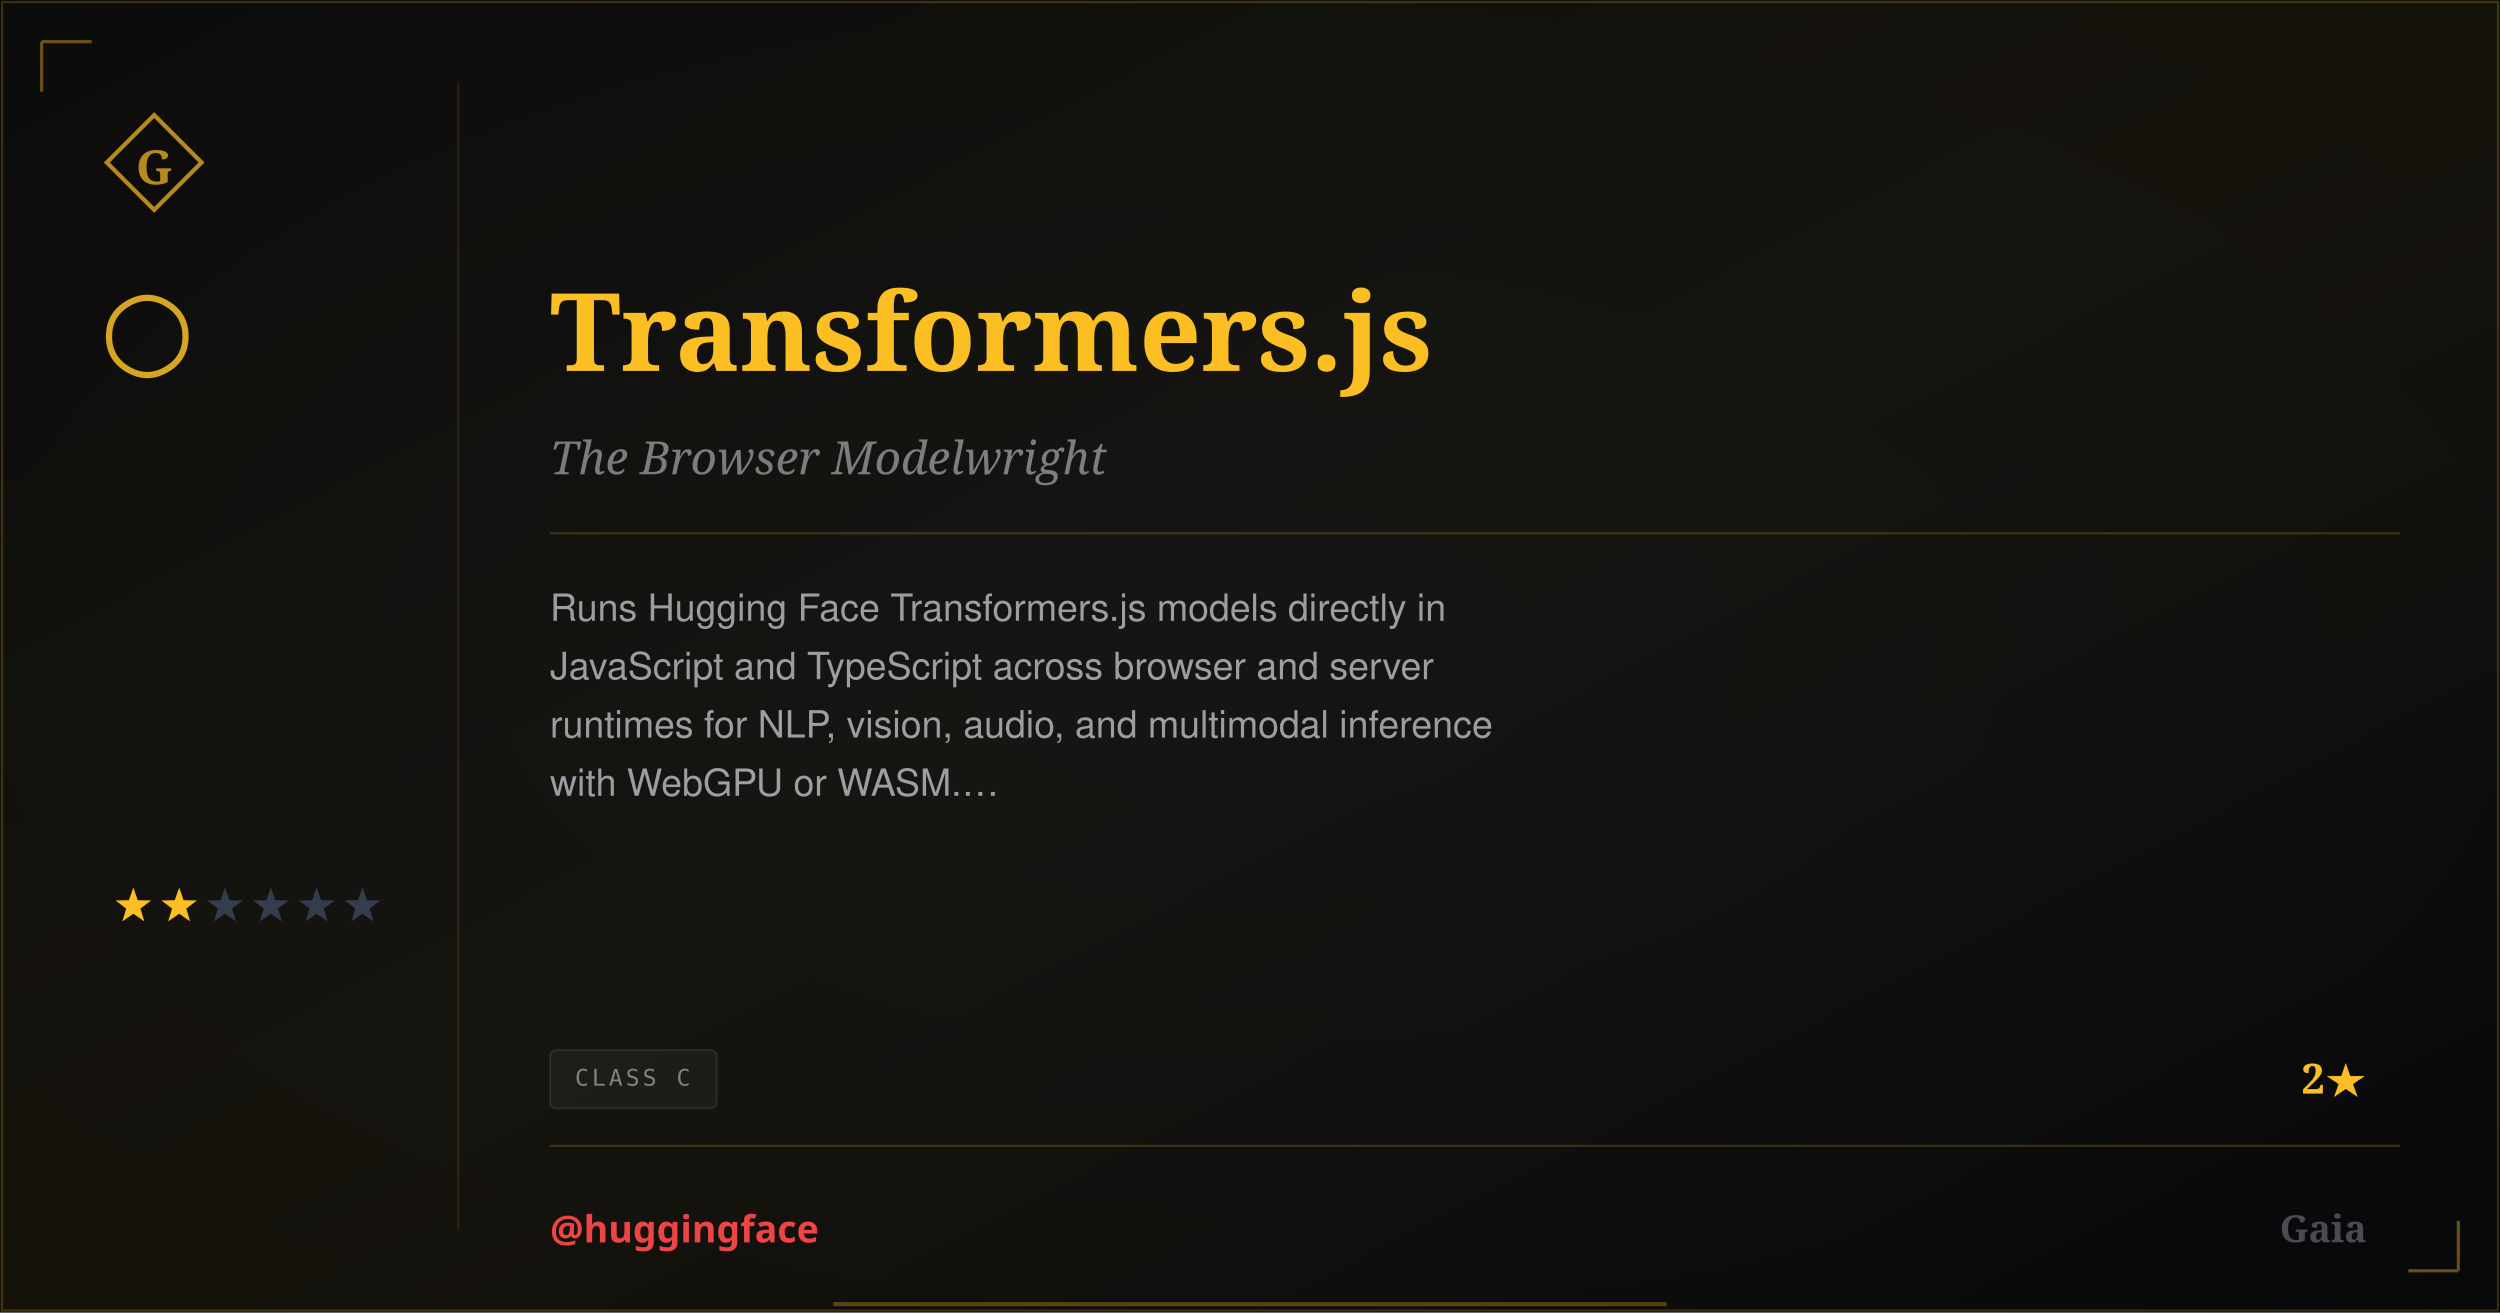
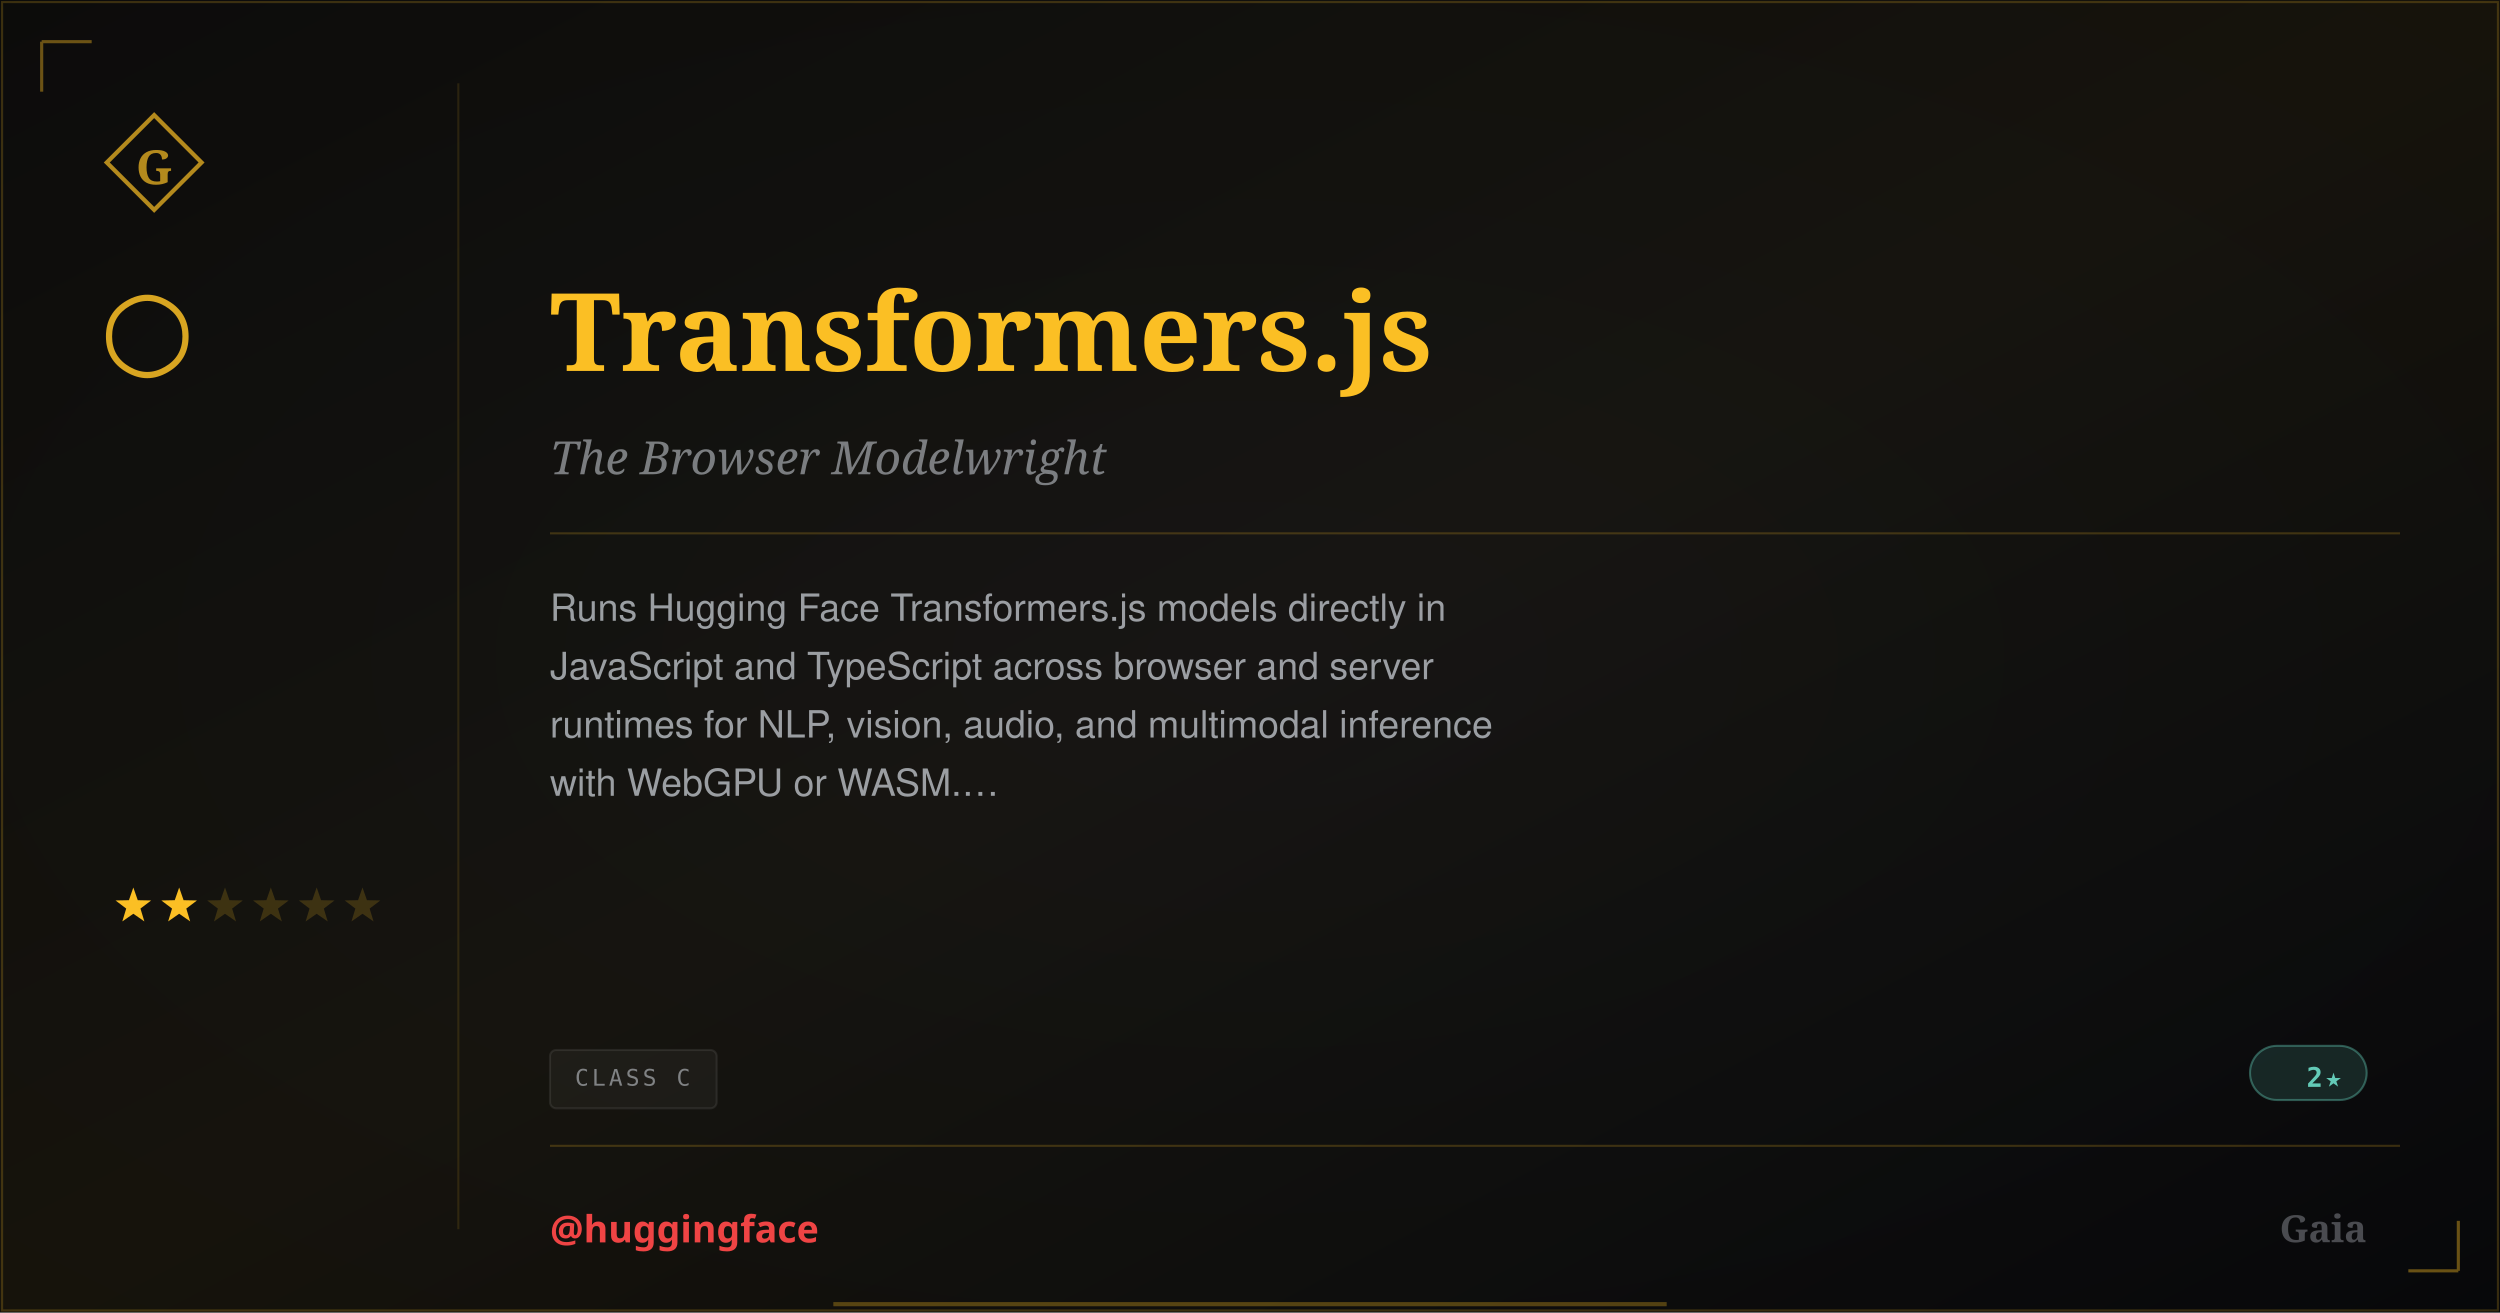
<svg xmlns="http://www.w3.org/2000/svg" width="1200" height="630" viewBox="0 0 1200 630">
  <defs>
    <linearGradient id="grad-huggingface-transformers-js" x1="0" y1="0" x2="1" y2="1">
      <stop offset="0%" stop-color="#fbbf24" stop-opacity="0.04" />
      <stop offset="50%" stop-color="#fbbf24" stop-opacity="0.08" />
      <stop offset="100%" stop-color="#fbbf24" stop-opacity="0.02" />
    </linearGradient>
  </defs>
  <rect width="1200" height="630" fill="#030712" />
  <defs>
    <radialGradient id="vign-huggingface-transformers-js" cx="50%" cy="50%" r="70%">
      <stop offset="0%" stop-color="transparent" />
      <stop offset="100%" stop-color="rgba(0,0,0,0.5)" />
    </radialGradient>
  </defs>
  <rect width="1200" height="630" fill="url(#vign-huggingface-transformers-js)" />
  <rect width="1200" height="630" fill="url(#grad-huggingface-transformers-js)" />
  <rect x="1" y="1" width="1198" height="628" fill="none" stroke="rgba(251,191,36,0.2)" stroke-width="1" />
  <path d="M 20 20 L 20 44 M 20 20 L 44 20" stroke="rgba(251,191,36,0.4)" stroke-width="1.5" fill="none" />
  <path d="M 1180 610 L 1180 586 M 1180 610 L 1156 610" stroke="rgba(251,191,36,0.4)" stroke-width="1.5" fill="none" />
  <svg x="48" y="52" width="52" height="52" viewBox="0 0 64 64">
    <path d="M 32 4 L 60 32 L 32 60 L 4 32 Z" fill="none" stroke="#fbbf24" stroke-width="2.5" stroke-linejoin="miter" opacity="0.7" />
    <text x="32" y="34" font-family="Georgia,serif" font-weight="600" font-size="28" fill="#fbbf24" text-anchor="middle" dominant-baseline="central" opacity="0.7">G</text>
  </svg>
  <text x="48" y="175" font-family="Georgia,serif" font-size="52" fill="#fbbf24" opacity="0.85">○</text>
-   <polygon points="64.00,426.00 66.12,432.09 72.56,432.22 67.42,436.11 69.29,442.28 64.00,438.60 58.71,442.28 60.58,436.11 55.44,432.22 61.88,432.09" fill="#fbbf24" />
-   <polygon points="86.00,426.00 88.12,432.09 94.56,432.22 89.42,436.11 91.29,442.28 86.00,438.60 80.71,442.28 82.58,436.11 77.44,432.22 83.88,432.09" fill="#fbbf24" />
-   <polygon points="108.00,426.00 110.12,432.09 116.56,432.22 111.42,436.11 113.29,442.28 108.00,438.60 102.71,442.28 104.58,436.11 99.44,432.22 105.88,432.09" fill="#333d4d" />
-   <polygon points="130.00,426.00 132.12,432.09 138.56,432.22 133.42,436.11 135.29,442.28 130.00,438.60 124.71,442.28 126.58,436.11 121.44,432.22 127.88,432.09" fill="#333d4d" />
-   <polygon points="152.00,426.00 154.12,432.09 160.56,432.22 155.42,436.11 157.29,442.28 152.00,438.60 146.71,442.28 148.58,436.11 143.44,432.22 149.88,432.09" fill="#333d4d" />
-   <polygon points="174.00,426.00 176.12,432.09 182.56,432.22 177.42,436.11 179.29,442.28 174.00,438.60 168.71,442.28 170.58,436.11 165.44,432.22 171.88,432.09" fill="#333d4d" />
+   <polygon points="64.00,426.00 66.12,432.09 72.56,432.22 67.42,436.11 69.29,442.28 64.00,438.60 58.71,442.28 60.58,436.11 55.44,432.22 61.88,432.09" fill="#fbbf24" opacity="1" />
+   <polygon points="86.00,426.00 88.12,432.09 94.56,432.22 89.42,436.11 91.29,442.28 86.00,438.60 80.71,442.28 82.58,436.11 77.44,432.22 83.88,432.09" fill="#fbbf24" opacity="1" />
+   <polygon points="108.00,426.00 110.12,432.09 116.56,432.22 111.42,436.11 113.29,442.28 108.00,438.60 102.71,442.28 104.58,436.11 99.44,432.22 105.88,432.09" fill="#fbbf24" opacity="0.18" />
+   <polygon points="130.00,426.00 132.12,432.09 138.56,432.22 133.42,436.11 135.29,442.28 130.00,438.60 124.71,442.28 126.58,436.11 121.44,432.22 127.88,432.09" fill="#fbbf24" opacity="0.18" />
+   <polygon points="152.00,426.00 154.12,432.09 160.56,432.22 155.42,436.11 157.29,442.28 152.00,438.60 146.71,442.28 148.58,436.11 143.44,432.22 149.88,432.09" fill="#fbbf24" opacity="0.18" />
+   <polygon points="174.00,426.00 176.12,432.09 182.56,432.22 177.42,436.11 179.29,442.28 174.00,438.60 168.71,442.28 170.58,436.11 165.44,432.22 171.88,432.09" fill="#fbbf24" opacity="0.18" />
  <line x1="220" y1="40" x2="220" y2="590" stroke="rgba(251,191,36,0.12)" stroke-width="1" />
  <text x="264" y="160" font-family="EB Garamond,Georgia,serif" font-size="52" font-weight="600" fill="#fbbf24" dominant-baseline="middle">Transformers.js</text>
  <text x="264" y="220" font-family="EB Garamond,Georgia,serif" font-size="22" font-style="italic" fill="rgba(226,232,240,0.5)" dominant-baseline="middle">The Browser Modelwright</text>
  <line x1="264" y1="256" x2="1152" y2="256" stroke="rgba(251,191,36,0.2)" stroke-width="1" />
  <text x="264" y="298" font-family="Bricolage Grotesque,Helvetica,Arial,sans-serif" font-size="18" fill="rgba(226,232,240,0.65)">
    <tspan x="264" dy="0">Runs Hugging Face Transformers.js models directly in</tspan>
    <tspan x="264" dy="28">JavaScript and TypeScript across browser and server</tspan>
    <tspan x="264" dy="28">runtimes for NLP, vision, audio, and multimodal inference</tspan>
    <tspan x="264" dy="28">with WebGPU or WASM.…</tspan>
  </text>
  <rect x="264" y="504" width="80" height="28" rx="3" fill="rgba(255,255,255,0.04)" stroke="rgba(255,255,255,0.08)" stroke-width="1" />
  <text x="276" y="518" font-family="monospace" font-size="11" letter-spacing="1.5" fill="rgba(226,232,240,0.5)" dominant-baseline="middle" text-transform="uppercase">CLASS C</text>
-   <text x="1136" y="518" font-family="EB Garamond,Georgia,serif" font-size="20" font-weight="600" fill="#fbbf24" text-anchor="end" dominant-baseline="middle">2★</text>
+   <rect x="1080" y="502" width="56" height="26" rx="13" fill="rgba(99,202,183,.15)" stroke="rgba(99,202,183,.4)" stroke-width="1" />
+   <text x="1124" y="518" font-family="'Departure Mono','JetBrains Mono',monospace" font-size="13" font-weight="600" letter-spacing="1.2" fill="#63cab7" text-anchor="end" dominant-baseline="middle">2★</text>
  <line x1="264" y1="550" x2="1152" y2="550" stroke="rgba(251,191,36,0.2)" stroke-width="1" />
  <text x="264" y="590" font-family="'Bricolage Grotesque',sans-serif" font-size="18" font-weight="600" fill="#ef4444" dominant-baseline="middle">@huggingface</text>
  <text x="1136" y="590" font-family="EB Garamond,Georgia,serif" font-size="18" font-weight="600" fill="rgba(226,232,240,0.3)" text-anchor="end" dominant-baseline="middle">Gaia</text>
  <line x1="400" y1="626" x2="800" y2="626" stroke="#fbbf24" stroke-width="2" stroke-opacity="0.3" />
</svg>
